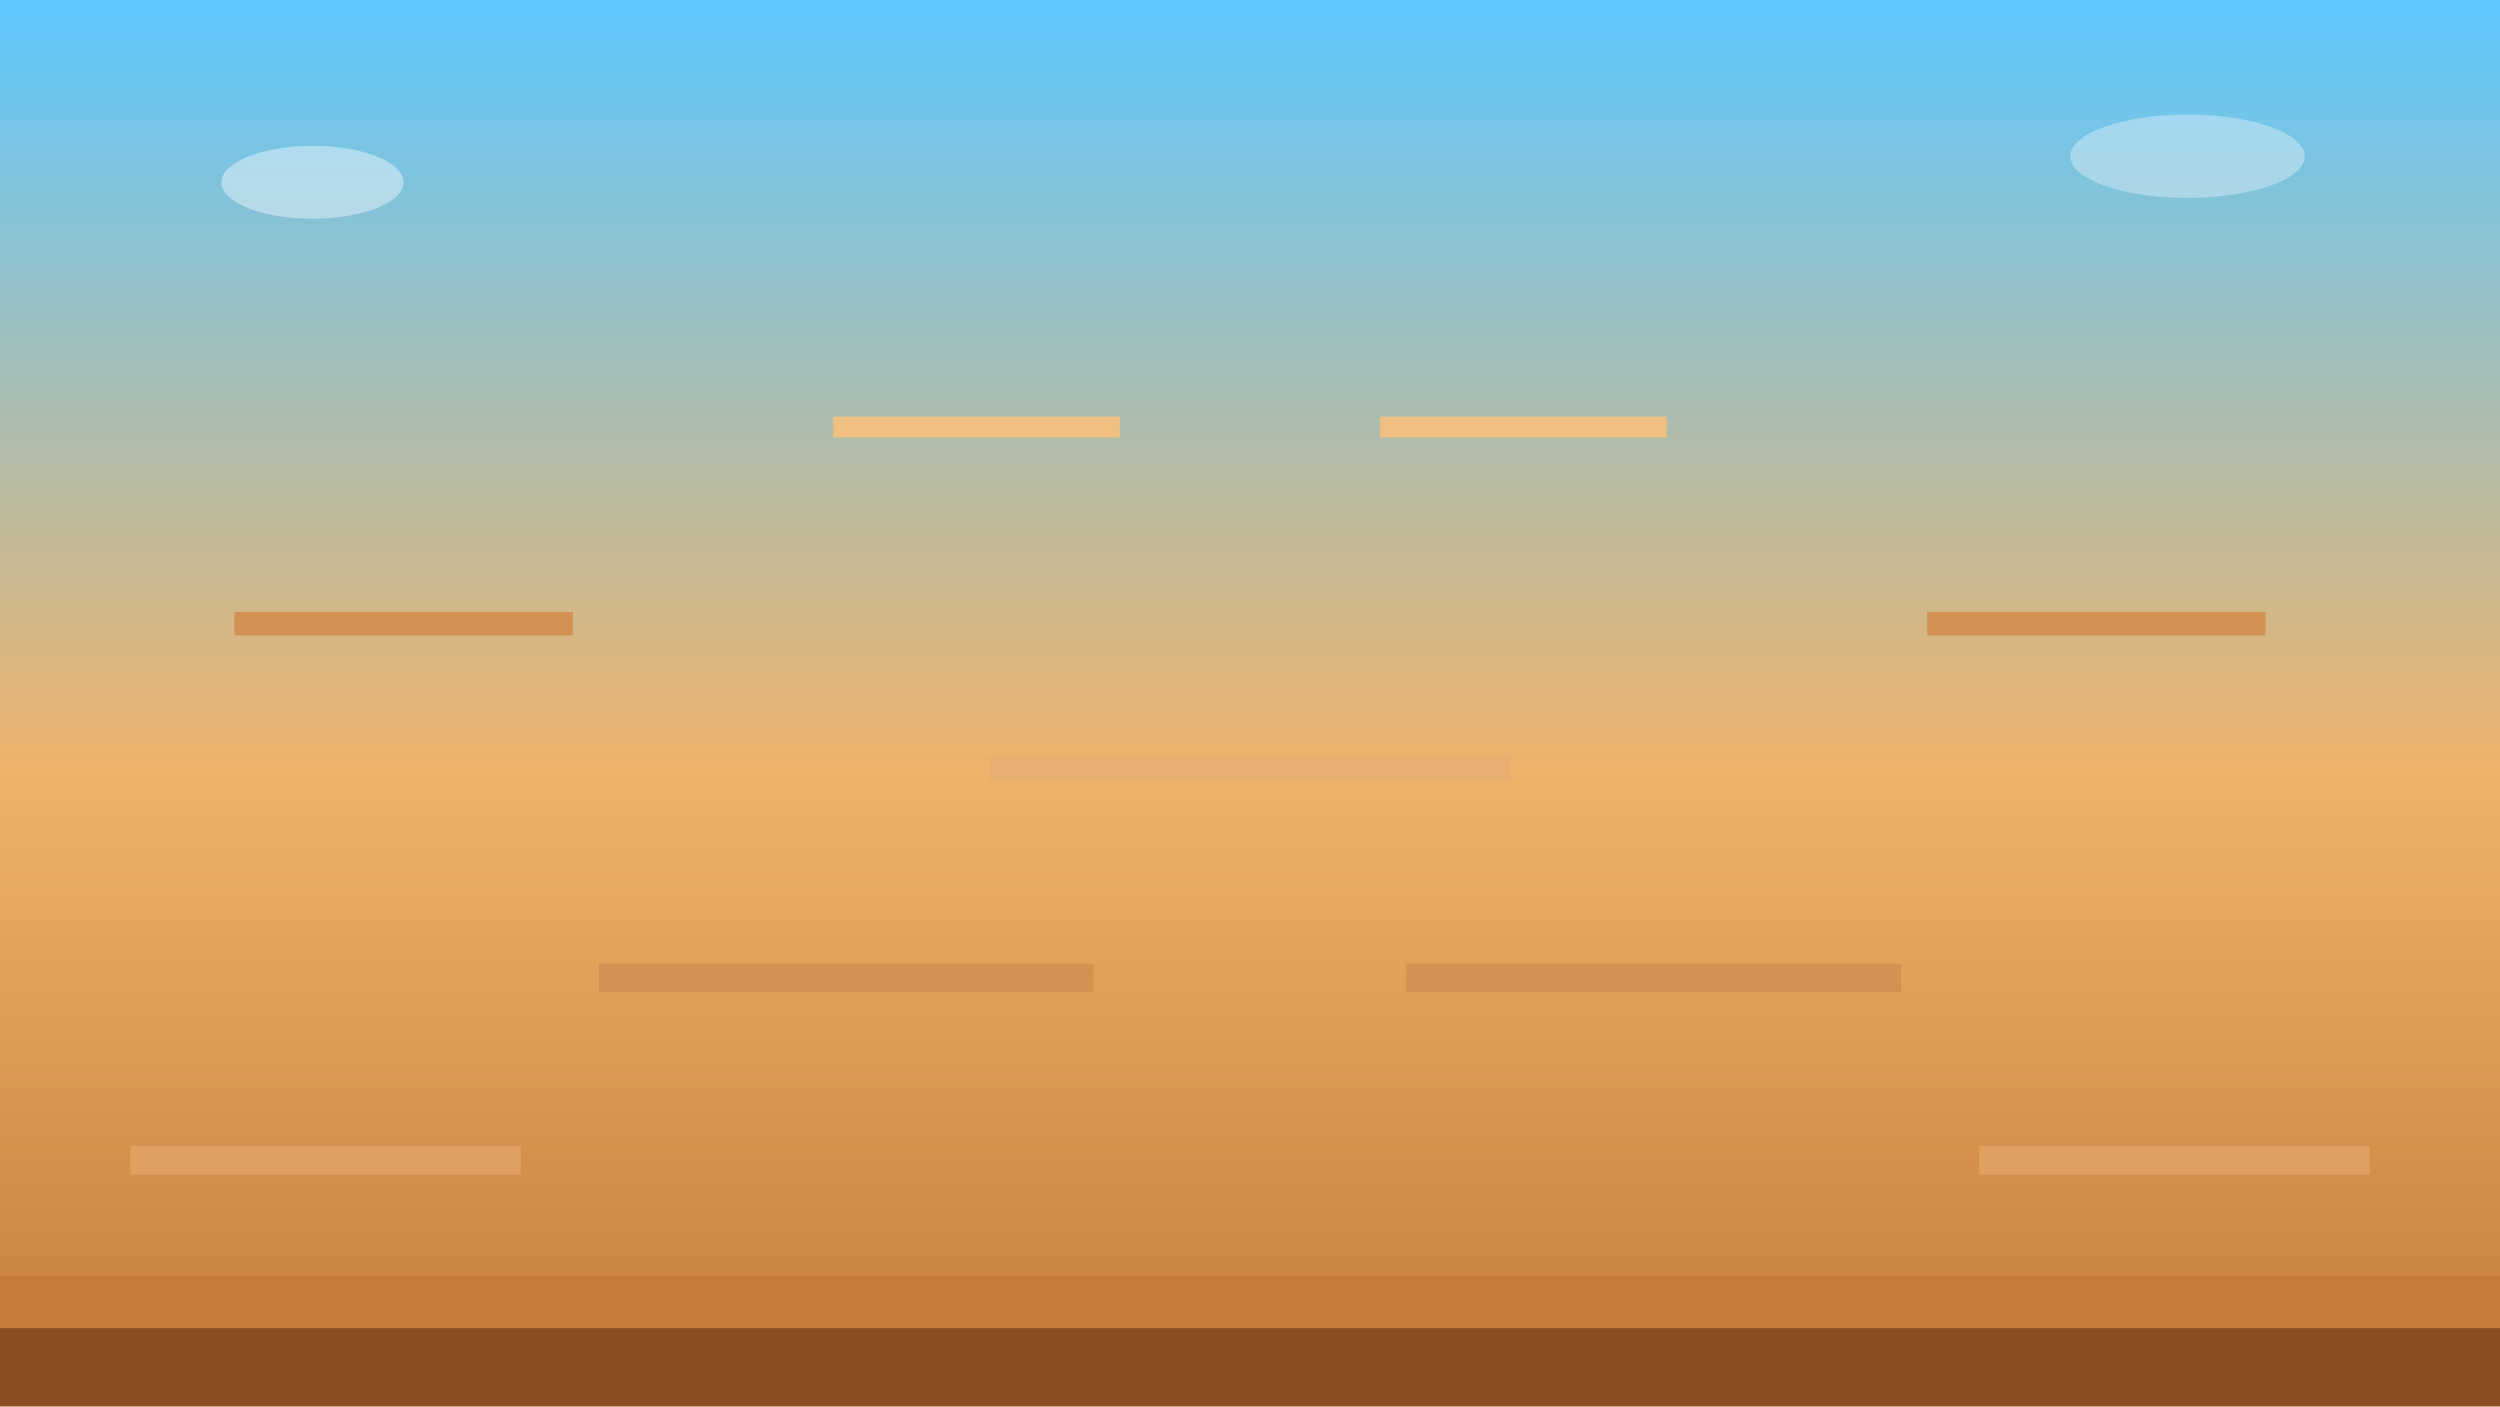
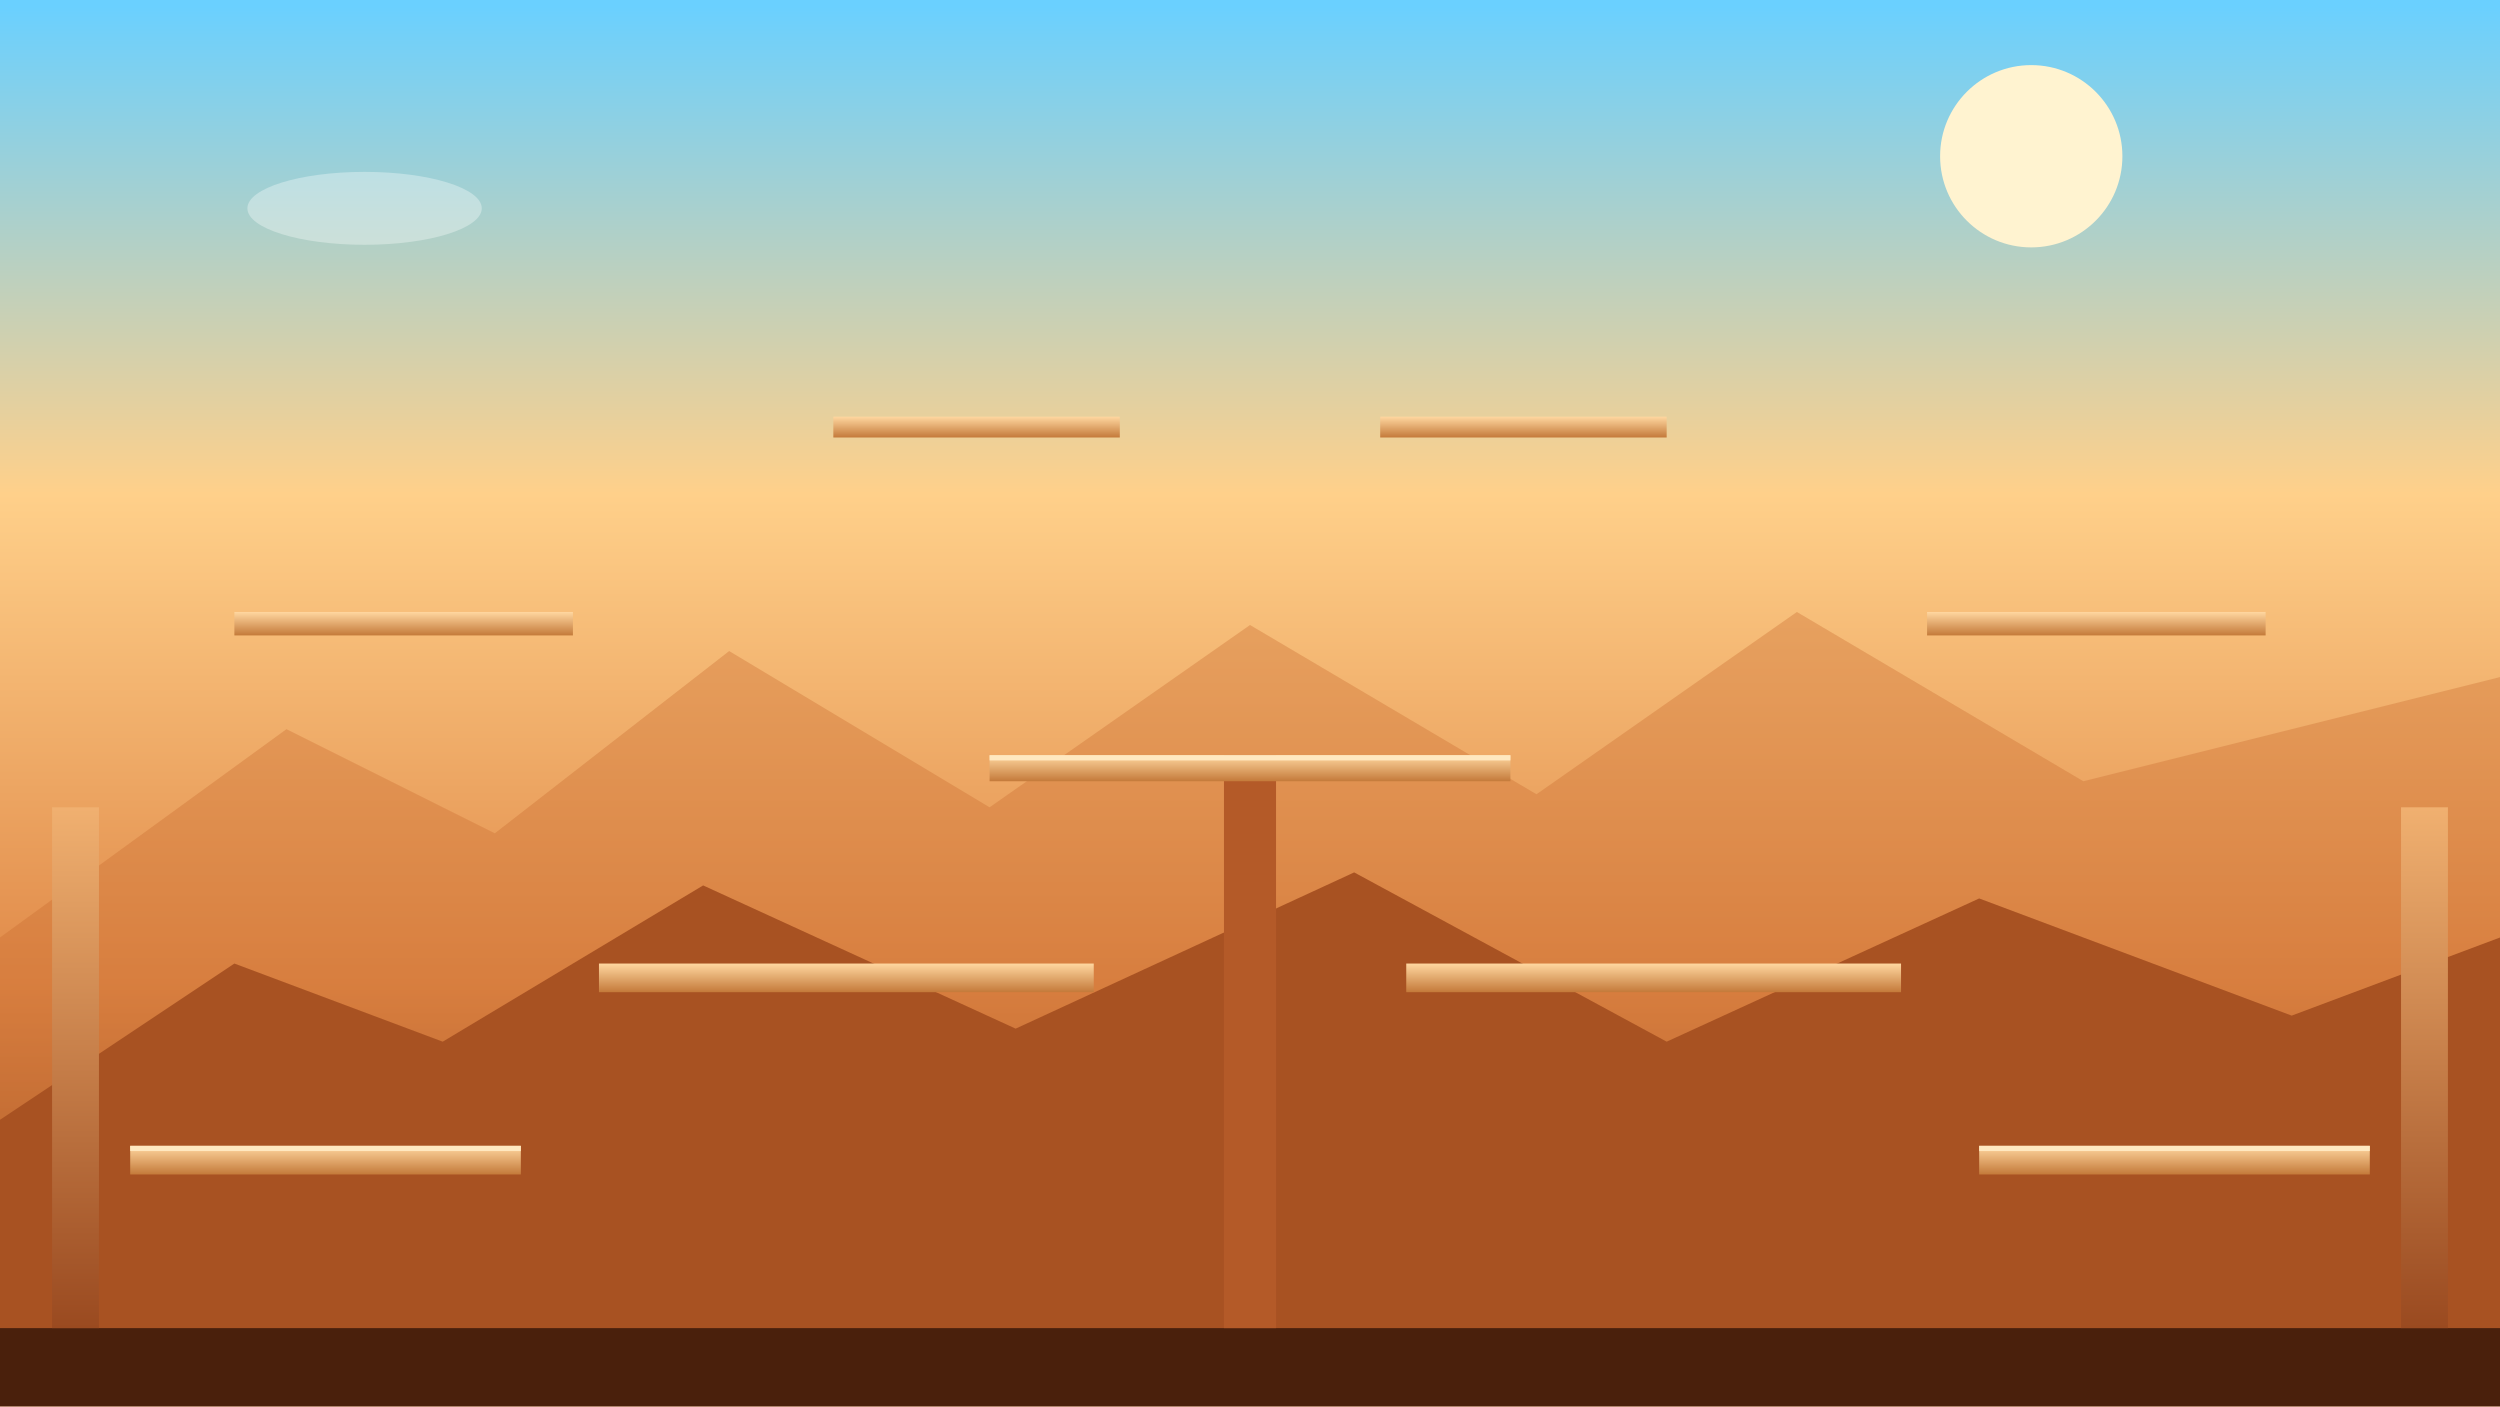
<svg xmlns="http://www.w3.org/2000/svg" viewBox="0 0 1920 1080" width="1920" height="1080">
  <defs>
-     <linearGradient id="skyc" x1="0" y1="0" x2="0" y2="1">
-       <stop offset="0" stop-color="#5ec8ff" />
-       <stop offset="0.55" stop-color="#f0b36a" />
+     <linearGradient id="csky" x1="0" y1="0" x2="0" y2="1">
+       <stop offset="0" stop-color="#6ad0ff" />
+       <stop offset=".35" stop-color="#ffd08a" />
+       <stop offset=".7" stop-color="#e08948" />
+       <stop offset="1" stop-color="#8a3e18" />
+     </linearGradient>
+     <linearGradient id="crock" x1="0" y1="0" x2="0" y2="1">
+       <stop offset="0" stop-color="#f0b070" />
+       <stop offset="1" stop-color="#9a4a20" />
+     </linearGradient>
+     <linearGradient id="cplat" x1="0" y1="0" x2="0" y2="1">
+       <stop offset="0" stop-color="#ffd7a0" />
      <stop offset="1" stop-color="#c47a3a" />
    </linearGradient>
  </defs>
-   <rect width="1920" height="1080" fill="url(#skyc)" />
-   <ellipse cx="240" cy="140" rx="70" ry="28" fill="#fff6" />
-   <ellipse cx="1680" cy="120" rx="90" ry="32" fill="#fff5" />
-   <rect x="0" y="980" width="1920" height="100" fill="#c47a3a" />
-   <rect x="0" y="1020" width="1920" height="60" fill="#8a4e22" />
-   <rect x="100" y="880" width="300" height="22" fill="#e0a060" />
-   <rect x="1520" y="880" width="300" height="22" fill="#e0a060" />
-   <rect x="460" y="740" width="380" height="22" fill="#d49252" />
-   <rect x="1080" y="740" width="380" height="22" fill="#d49252" />
-   <rect x="760" y="580" width="400" height="20" fill="#e8b070" />
-   <rect x="180" y="470" width="260" height="18" fill="#d49252" />
-   <rect x="1480" y="470" width="260" height="18" fill="#d49252" />
-   <rect x="640" y="320" width="220" height="16" fill="#f0c080" />
-   <rect x="1060" y="320" width="220" height="16" fill="#f0c080" />
+   <rect width="1920" height="1080" fill="url(#csky)" />
+   <circle cx="1560" cy="120" r="70" fill="#fff3d0" />
+   <ellipse cx="280" cy="160" rx="90" ry="28" fill="#ffffff55" />
+   <path d="M0 720 L220 560 L380 640 L560 500 L760 620 L960 480 L1180 610 L1380 470 L1600 600 L1920 520 L1920 1080 L0 1080Z" fill="#c86a2e" opacity=".35" />
+   <path d="M0 860 L180 740 L340 800 L540 680 L780 790 L1040 670 L1280 800 L1520 690 L1760 780 L1920 720 L1920 1080 L0 1080Z" fill="#a85222" />
+   <rect x="0" y="1020" width="1920" height="60" fill="#4a200c" />
+   <rect x="40" y="620" width="36" height="400" fill="url(#crock)" />
+   <rect x="1844" y="620" width="36" height="400" fill="url(#crock)" />
+   <rect x="940" y="580" width="40" height="440" fill="#b45a28" />
+   <rect x="100" y="880" width="300" height="22" fill="url(#cplat)" />
+   <rect x="1520" y="880" width="300" height="22" fill="url(#cplat)" />
+   <rect x="460" y="740" width="380" height="22" fill="url(#cplat)" />
+   <rect x="1080" y="740" width="380" height="22" fill="url(#cplat)" />
+   <rect x="760" y="580" width="400" height="20" fill="url(#cplat)" />
+   <rect x="180" y="470" width="260" height="18" fill="url(#cplat)" />
+   <rect x="1480" y="470" width="260" height="18" fill="url(#cplat)" />
+   <rect x="640" y="320" width="220" height="16" fill="url(#cplat)" />
+   <rect x="1060" y="320" width="220" height="16" fill="url(#cplat)" />
+   <rect x="100" y="880" width="300" height="4" fill="#ffe8c0" />
+   <rect x="1520" y="880" width="300" height="4" fill="#ffe8c0" />
+   <rect x="760" y="580" width="400" height="4" fill="#ffe8c0" />
</svg>
